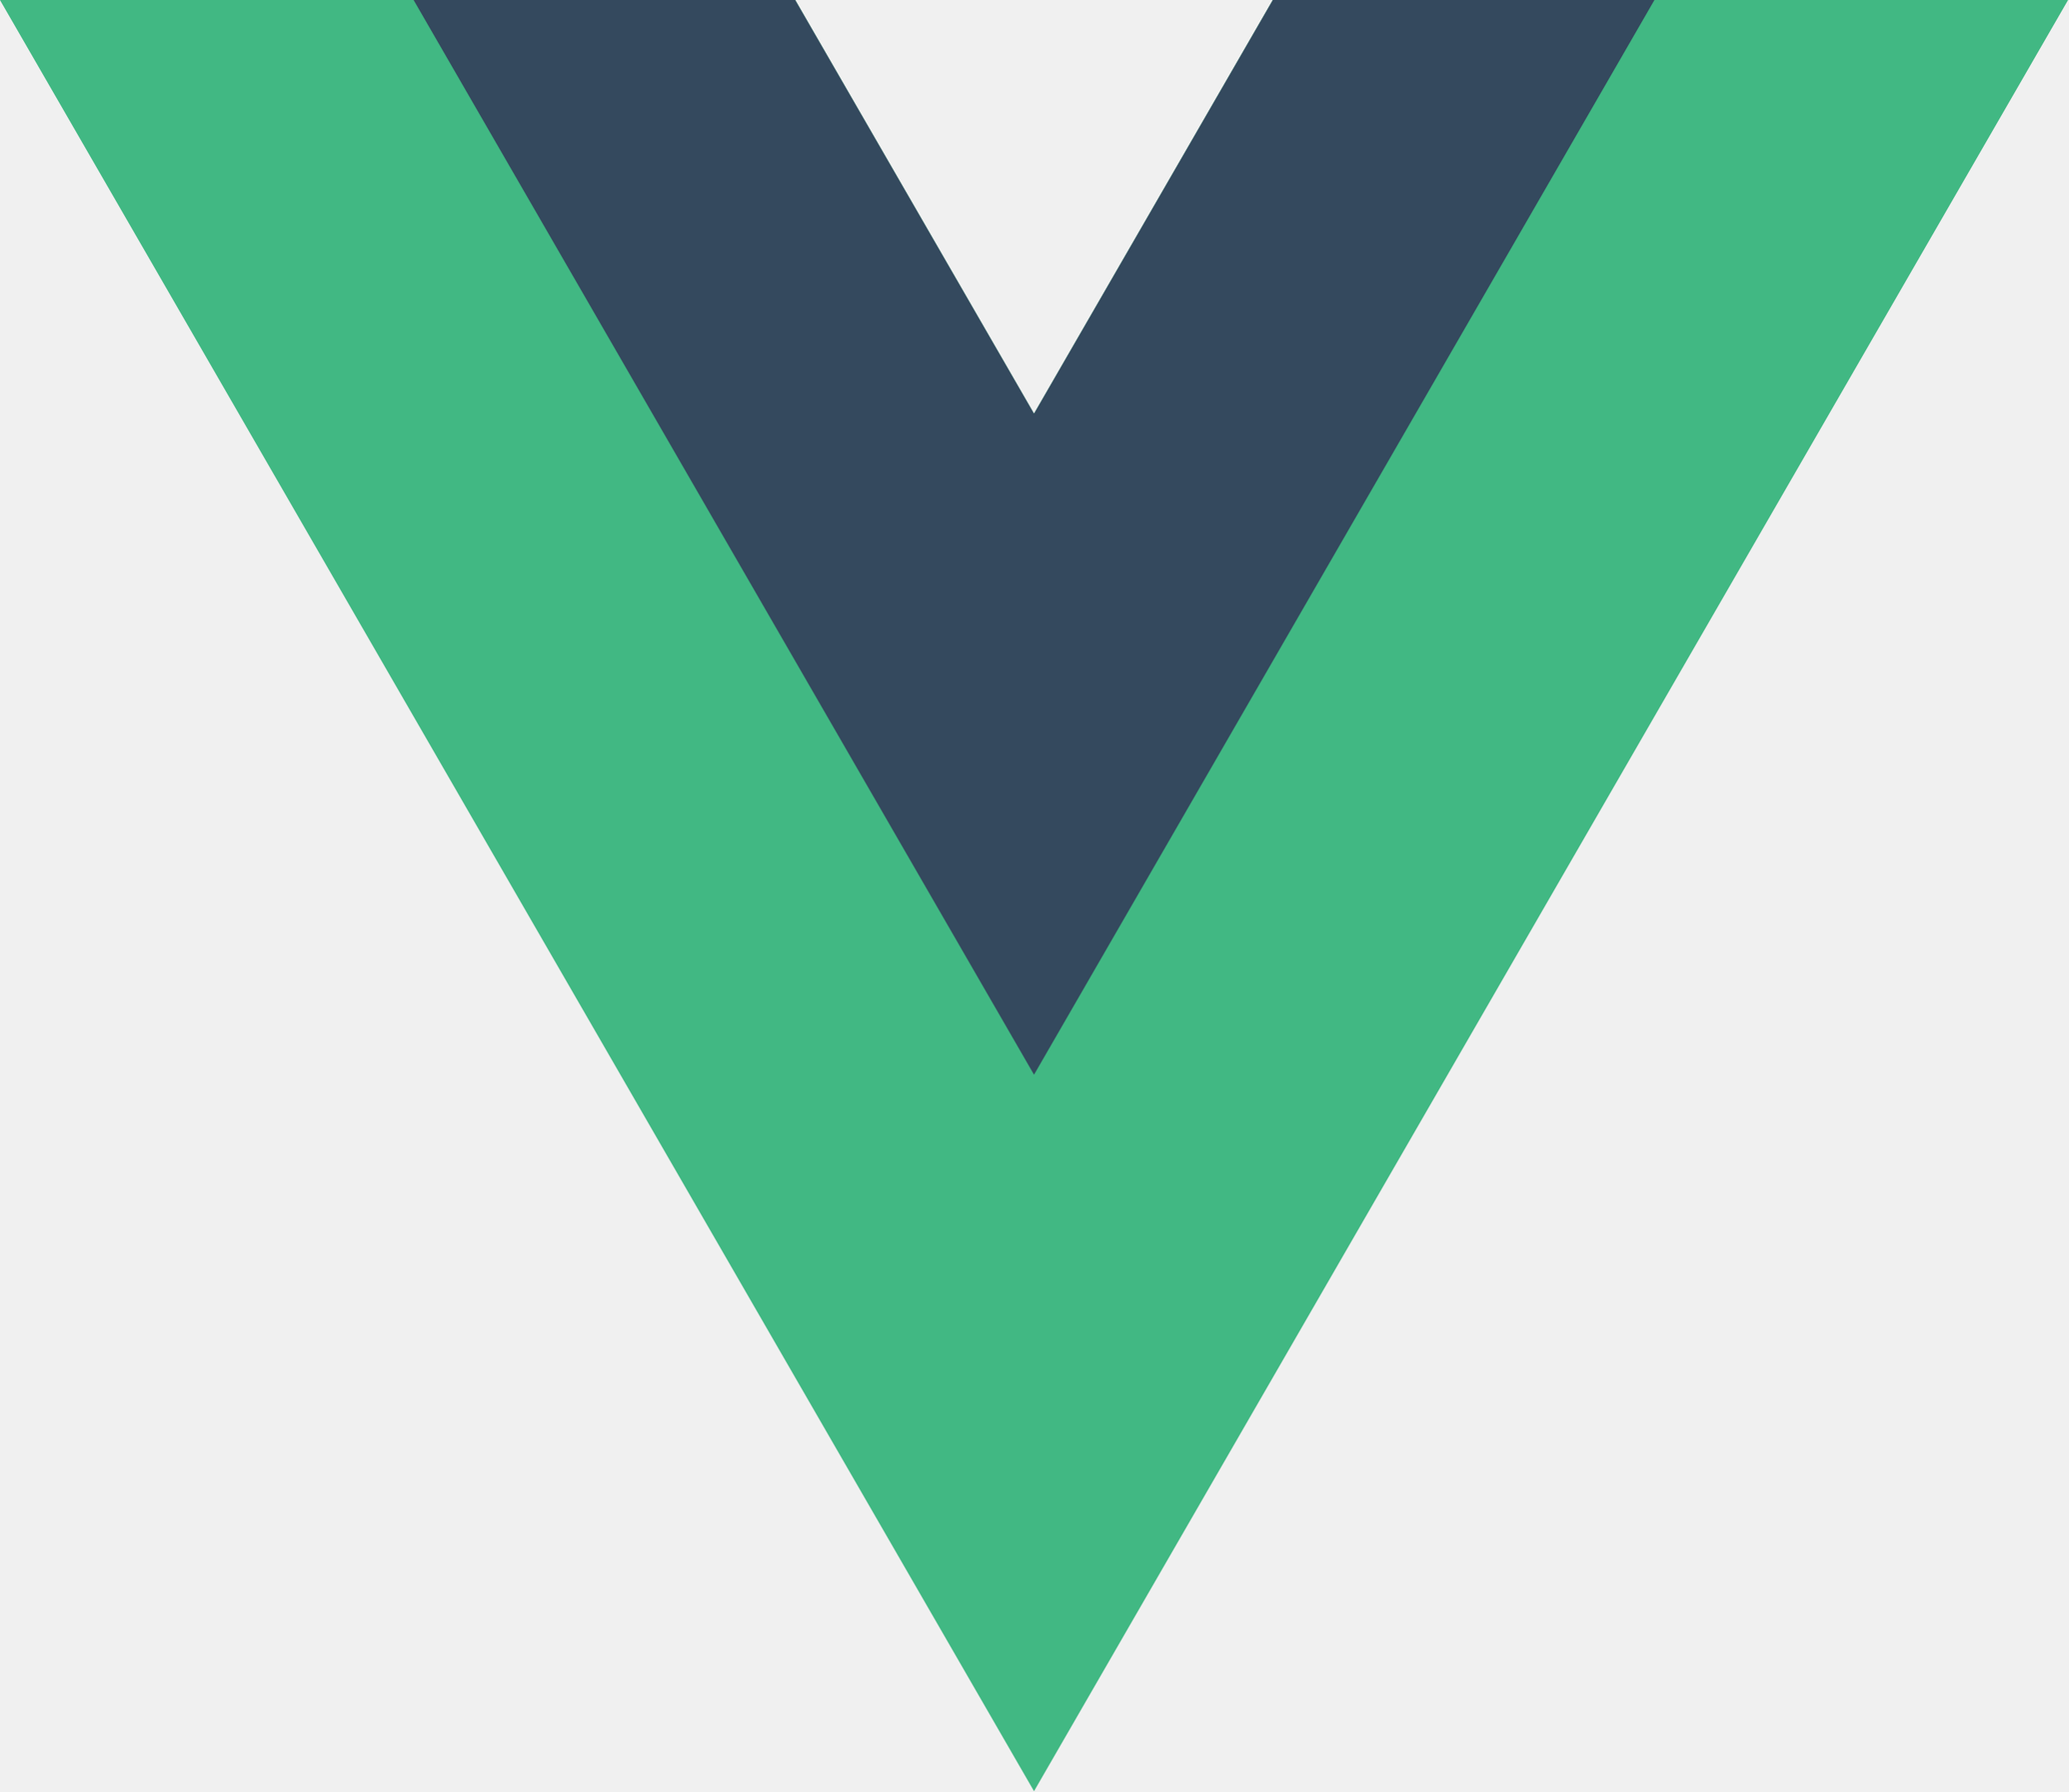
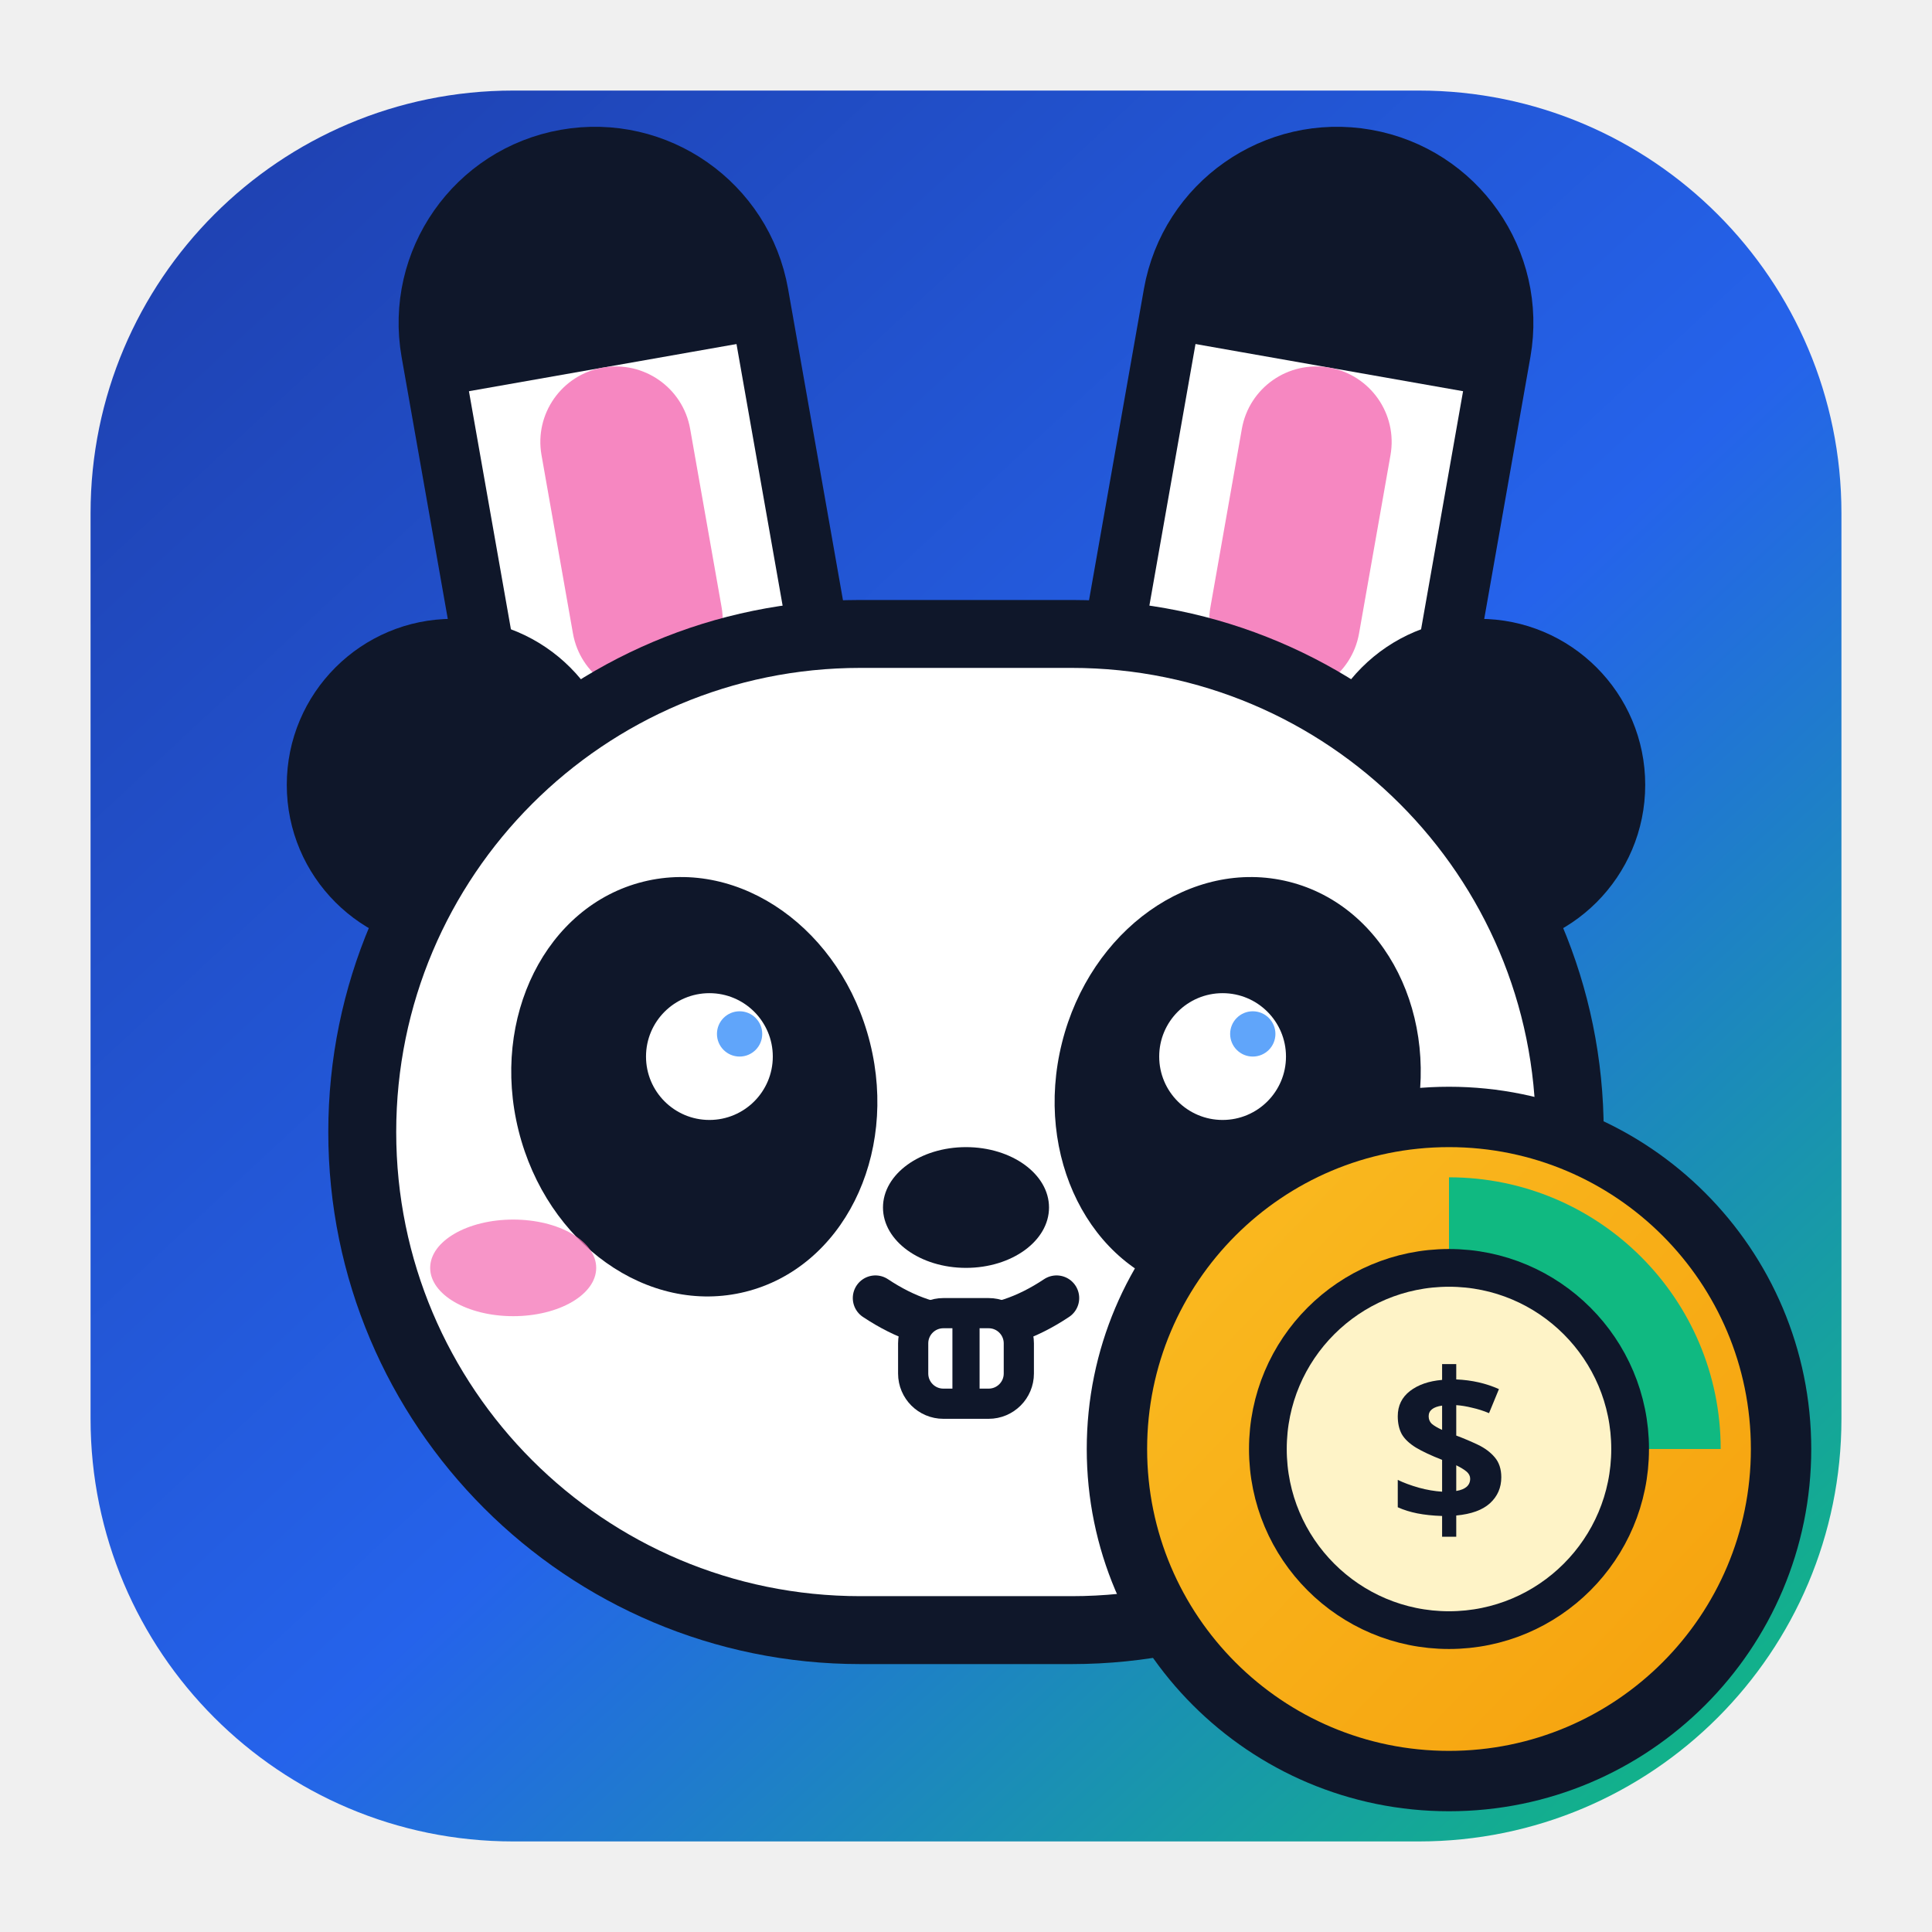
- <svg xmlns="http://www.w3.org/2000/svg" viewBox="0 0 261.76 226.69">
-   <path d="M161.096.001l-30.225 52.351L100.647.001H-.005l130.877 226.688L261.749.001z" fill="#41b883" />
-   <path d="M161.096.001l-30.225 52.351L100.647.001H52.346l78.526 136.01L209.398.001z" fill="#34495e" />
+ <svg xmlns="http://www.w3.org/2000/svg" viewBox="0 0 128 128" fill="none">
+   <defs>
+     <linearGradient id="bgGrad" x1="12" y1="8" x2="116" y2="120" gradientUnits="userSpaceOnUse">
+       <stop offset="0%" stop-color="#1e40af" />
+       <stop offset="55%" stop-color="#2563eb" />
+       <stop offset="100%" stop-color="#10b981" />
+     </linearGradient>
+     <linearGradient id="coinGrad" x1="68" y1="74" x2="118" y2="122" gradientUnits="userSpaceOnUse">
+       <stop offset="0%" stop-color="#fbbf24" />
+       <stop offset="100%" stop-color="#f59e0b" />
+     </linearGradient>
+   </defs>
+   <rect x="6" y="6" width="116" height="116" rx="28" fill="url(#bgGrad)" />
+   <g transform="rotate(-10 43 36)">
+     <rect x="31" y="10" width="22" height="48" rx="11" fill="#ffffff" stroke="#0f172a" stroke-width="4" />
+     <path d="M31 21C31 14.925 35.925 10 42 10C48.075 10 53 14.925 53 21V24H31V21Z" fill="#0f172a" />
+     <rect x="37" y="24" width="10" height="22" rx="5" fill="#f472b6" opacity="0.85" />
+   </g>
+   <g transform="rotate(10 85 36)">
+     <rect x="75" y="10" width="22" height="48" rx="11" fill="#ffffff" stroke="#0f172a" stroke-width="4" />
+     <path d="M75 21C75 14.925 79.925 10 86 10C92.075 10 97 14.925 97 21V24H75V21Z" fill="#0f172a" />
+     <rect x="81" y="24" width="10" height="22" rx="5" fill="#f472b6" opacity="0.85" />
+   </g>
+   <circle cx="30" cy="52" r="11" fill="#0f172a" />
+   <circle cx="98" cy="52" r="11" fill="#0f172a" />
+   <rect x="24" y="42" width="80" height="66" rx="33" fill="#ffffff" stroke="#0f172a" stroke-width="4.5" />
+   <ellipse cx="46" cy="72" rx="12" ry="14" transform="rotate(-14 46 72)" fill="#0f172a" />
+   <ellipse cx="82" cy="72" rx="12" ry="14" transform="rotate(14 82 72)" fill="#0f172a" />
+   <circle cx="47" cy="70" r="4.2" fill="#ffffff" />
+   <circle cx="49" cy="68.5" r="1.5" fill="#60a5fa" />
+   <circle cx="81" cy="70" r="4.2" fill="#ffffff" />
+   <circle cx="83" cy="68.5" r="1.5" fill="#60a5fa" />
+   <ellipse cx="34" cy="84" rx="5.5" ry="3.2" fill="#f472b6" opacity="0.75" />
+   <ellipse cx="94" cy="84" rx="5.5" ry="3.2" fill="#f472b6" opacity="0.75" />
+   <ellipse cx="64" cy="80" rx="5.5" ry="4" fill="#0f172a" />
+   <path d="M58 86Q64 90 70 86" stroke="#0f172a" stroke-width="3" stroke-linecap="round" />
+   <rect x="60.5" y="87" width="7" height="6" rx="2" fill="#ffffff" stroke="#0f172a" stroke-width="2" />
+   <line x1="64" y1="87" x2="64" y2="93" stroke="#0f172a" stroke-width="1.8" />
+   <circle cx="96" cy="96" r="22" fill="url(#coinGrad)" stroke="#0f172a" stroke-width="4" />
+   <path d="M96 96 L96 78 A18 18 0 0 1 114 96 Z" fill="#10b981" />
+   <circle cx="96" cy="96" r="12" fill="#fef3c7" stroke="#0f172a" stroke-width="2.5" />
+   <text x="96" y="101" text-anchor="middle" fill="#0f172a" font-family="system-ui, sans-serif" font-weight="900" font-size="14">
+     $
+   </text>
</svg>
